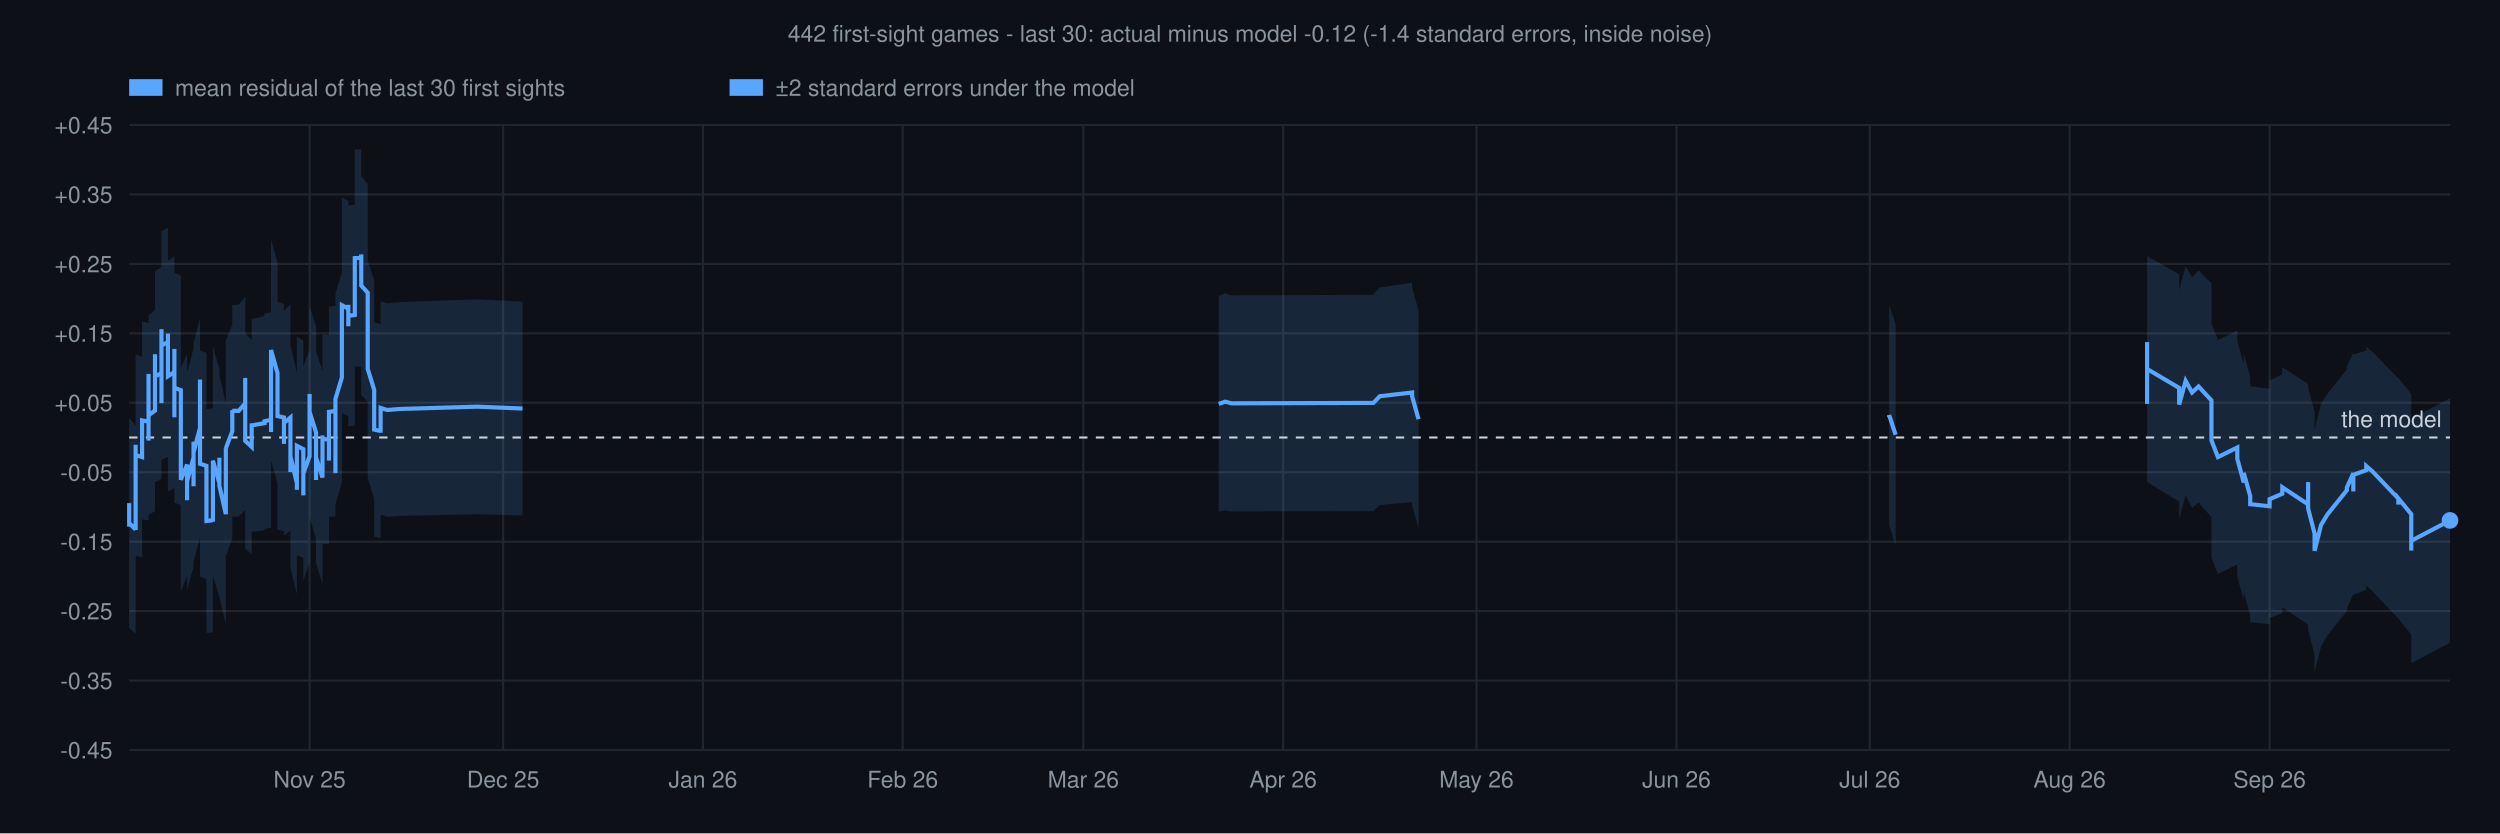
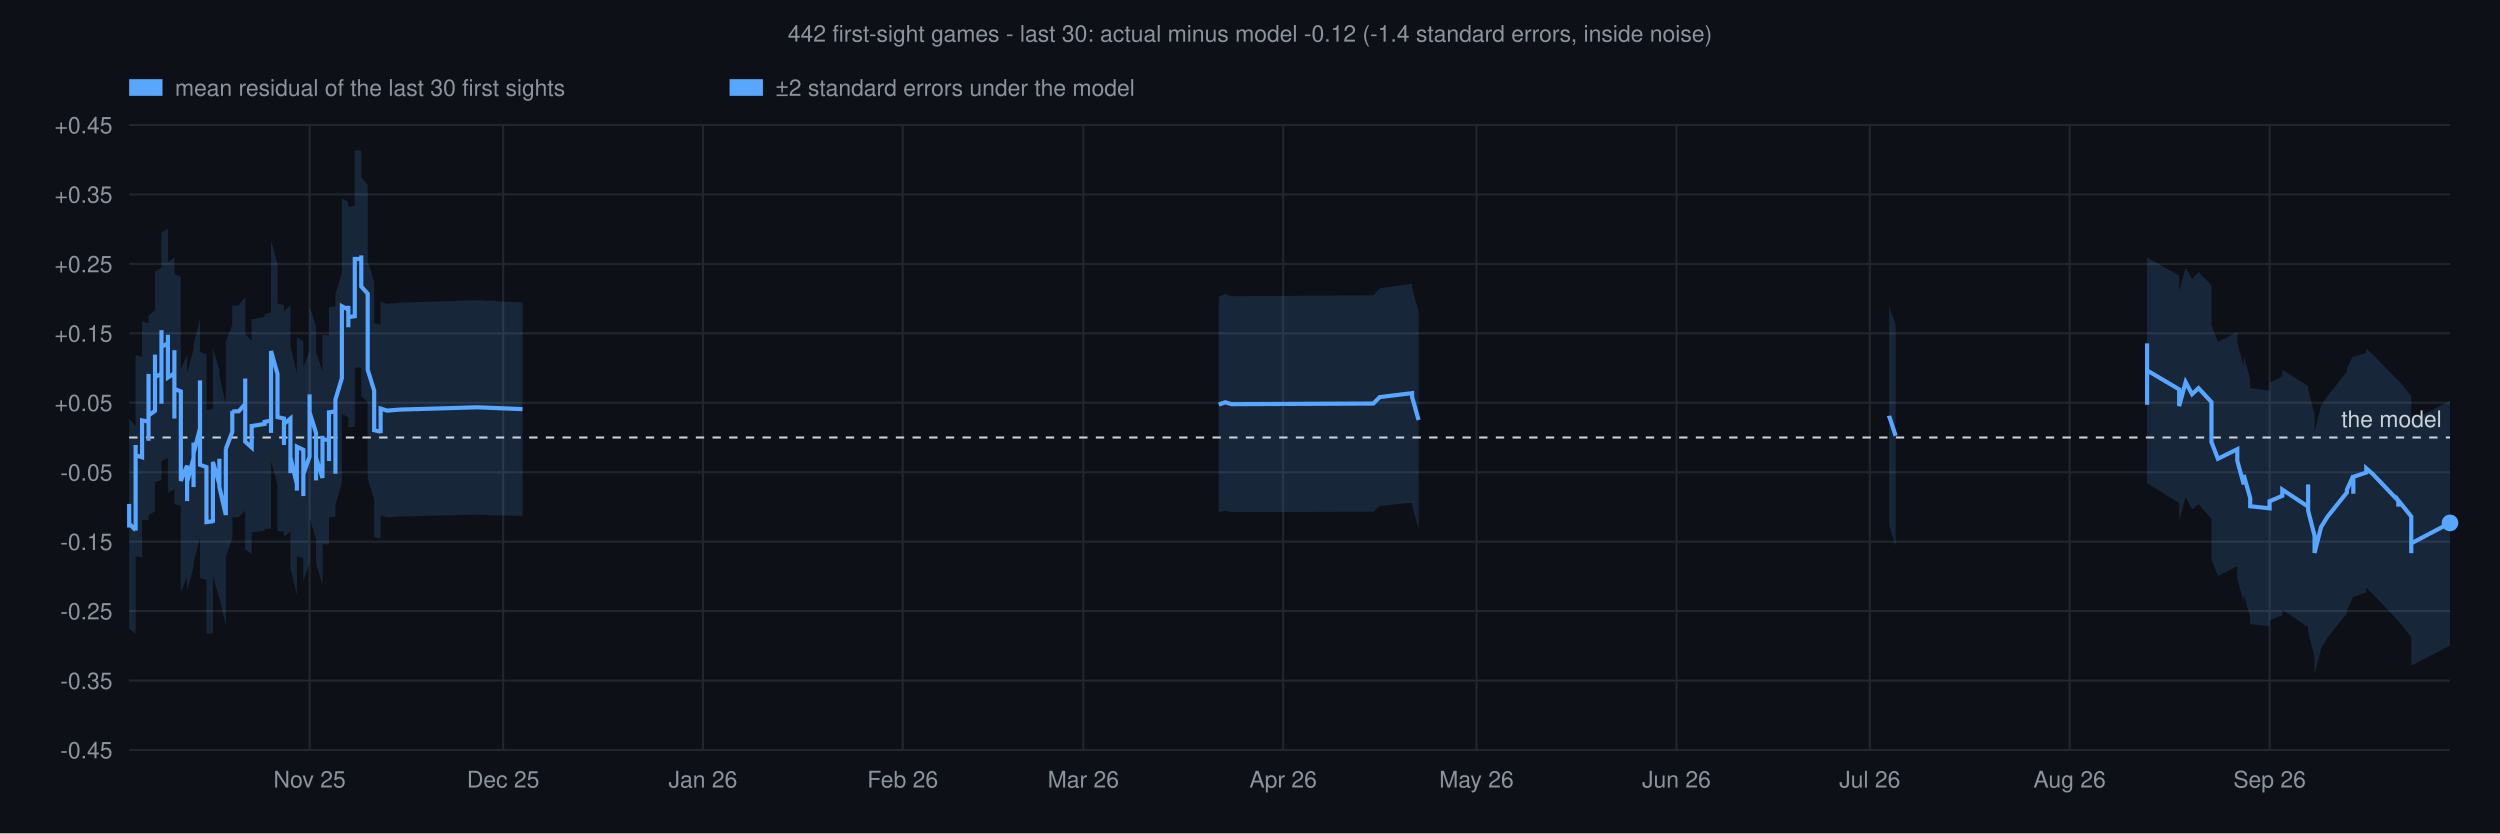
<svg xmlns="http://www.w3.org/2000/svg" viewBox="0 0 1200 400" font-family="Helvetica,sans-serif">
  <rect width="1200" height="400" fill="#0d1117" />
  <text x="600" y="20" text-anchor="middle" font-size="11" fill="#8b949e">442 first-sight games - last 30: actual minus model -0.12 (-1.4 standard errors, inside noise)</text>
  <rect x="62.0" y="38" width="16" height="8" fill="#58a6ff" fill-opacity="1" />
  <text x="84.0" y="46" font-size="11" fill="#8b949e">mean residual of the last 30 first sights</text>
  <rect x="350.2" y="38" width="16" height="8" fill="#58a6ff" fill-opacity="1" />
  <text x="372.2" y="46" font-size="11" fill="#8b949e">±2 standard errors under the model</text>
  <line x1="62" y1="360.0" x2="1176" y2="360.0" stroke="#21262d" stroke-width="1" />
  <text x="54" y="364.0" text-anchor="end" font-size="11" fill="#8b949e">-0.45</text>
  <line x1="62" y1="326.7" x2="1176" y2="326.7" stroke="#21262d" stroke-width="1" />
  <text x="54" y="330.7" text-anchor="end" font-size="11" fill="#8b949e">-0.35</text>
  <line x1="62" y1="293.3" x2="1176" y2="293.3" stroke="#21262d" stroke-width="1" />
  <text x="54" y="297.3" text-anchor="end" font-size="11" fill="#8b949e">-0.25</text>
  <line x1="62" y1="260.0" x2="1176" y2="260.0" stroke="#21262d" stroke-width="1" />
  <text x="54" y="264.0" text-anchor="end" font-size="11" fill="#8b949e">-0.15</text>
  <line x1="62" y1="226.7" x2="1176" y2="226.7" stroke="#21262d" stroke-width="1" />
  <text x="54" y="230.7" text-anchor="end" font-size="11" fill="#8b949e">-0.05</text>
  <line x1="62" y1="193.3" x2="1176" y2="193.3" stroke="#21262d" stroke-width="1" />
  <text x="54" y="197.3" text-anchor="end" font-size="11" fill="#8b949e">+0.05</text>
  <line x1="62" y1="160.0" x2="1176" y2="160.0" stroke="#21262d" stroke-width="1" />
  <text x="54" y="164.0" text-anchor="end" font-size="11" fill="#8b949e">+0.15</text>
  <line x1="62" y1="126.7" x2="1176" y2="126.7" stroke="#21262d" stroke-width="1" />
  <text x="54" y="130.7" text-anchor="end" font-size="11" fill="#8b949e">+0.25</text>
  <line x1="62" y1="93.3" x2="1176" y2="93.3" stroke="#21262d" stroke-width="1" />
  <text x="54" y="97.3" text-anchor="end" font-size="11" fill="#8b949e">+0.35</text>
  <line x1="62" y1="60.0" x2="1176" y2="60.0" stroke="#21262d" stroke-width="1" />
  <text x="54" y="64.0" text-anchor="end" font-size="11" fill="#8b949e">+0.45</text>
  <line x1="148.6" y1="60" x2="148.6" y2="360" stroke="#21262d" stroke-width="1" />
  <text x="148.6" y="378" text-anchor="middle" font-size="11" fill="#8b949e">Nov 25</text>
  <line x1="241.5" y1="60" x2="241.5" y2="360" stroke="#21262d" stroke-width="1" />
  <text x="241.5" y="378" text-anchor="middle" font-size="11" fill="#8b949e">Dec 25</text>
  <line x1="337.4" y1="60" x2="337.4" y2="360" stroke="#21262d" stroke-width="1" />
  <text x="337.4" y="378" text-anchor="middle" font-size="11" fill="#8b949e">Jan 26</text>
  <line x1="433.3" y1="60" x2="433.3" y2="360" stroke="#21262d" stroke-width="1" />
  <text x="433.3" y="378" text-anchor="middle" font-size="11" fill="#8b949e">Feb 26</text>
  <line x1="520.0" y1="60" x2="520.0" y2="360" stroke="#21262d" stroke-width="1" />
  <text x="520.0" y="378" text-anchor="middle" font-size="11" fill="#8b949e">Mar 26</text>
  <line x1="615.9" y1="60" x2="615.9" y2="360" stroke="#21262d" stroke-width="1" />
  <text x="615.9" y="378" text-anchor="middle" font-size="11" fill="#8b949e">Apr 26</text>
  <line x1="708.7" y1="60" x2="708.7" y2="360" stroke="#21262d" stroke-width="1" />
  <text x="708.7" y="378" text-anchor="middle" font-size="11" fill="#8b949e">May 26</text>
  <line x1="804.7" y1="60" x2="804.7" y2="360" stroke="#21262d" stroke-width="1" />
  <text x="804.7" y="378" text-anchor="middle" font-size="11" fill="#8b949e">Jun 26</text>
  <line x1="897.5" y1="60" x2="897.5" y2="360" stroke="#21262d" stroke-width="1" />
  <text x="897.5" y="378" text-anchor="middle" font-size="11" fill="#8b949e">Jul 26</text>
  <line x1="993.4" y1="60" x2="993.4" y2="360" stroke="#21262d" stroke-width="1" />
  <text x="993.4" y="378" text-anchor="middle" font-size="11" fill="#8b949e">Aug 26</text>
  <line x1="1089.4" y1="60" x2="1089.4" y2="360" stroke="#21262d" stroke-width="1" />
  <text x="1089.4" y="378" text-anchor="middle" font-size="11" fill="#8b949e">Sep 26</text>
-   <polygon points="62.0,189.3 62.0,200.7 62.0,190.0 62.0,192.0 62.0,195.5 62.0,198.0 62.0,200.6 65.1,204.4 65.1,204.7 65.1,193.8 65.1,180.8 65.1,181.5 65.1,184.9 65.1,184.1 65.1,194.3 65.1,183.3 65.1,172.6 65.1,164.1 65.1,166.4 65.1,167.4 65.1,170.2 68.2,171.3 68.2,165.7 68.2,165.7 68.2,166.4 68.2,166.5 68.2,166.7 68.2,166.6 68.2,166.1 68.2,164.4 68.2,164.4 68.2,154.3 71.3,155.1 71.3,142.7 71.3,131.9 71.3,132.8 71.3,143.2 71.3,141.5 71.3,141.3 71.3,143.0 71.3,145.6 71.3,145.0 71.3,146.5 71.3,157.0 71.3,146.5 71.3,147.0 71.3,146.8 71.3,146.5 71.3,146.1 71.3,146.7 71.3,134.7 71.3,142.7 71.3,142.4 71.3,141.2 71.3,140.3 71.3,140.4 71.3,140.7 71.3,139.8 71.3,151.0 71.3,152.4 71.3,152.3 71.3,162.9 71.3,162.9 71.3,164.0 71.3,163.0 71.3,162.1 71.3,152.0 71.3,151.5 74.4,148.8 74.4,148.2 74.4,147.5 74.4,147.4 74.4,136.0 74.4,122.3 74.4,120.7 74.4,128.2 74.4,126.5 74.4,122.6 74.4,123.0 74.4,128.3 74.4,129.1 74.4,120.5 74.4,130.1 77.5,128.2 77.5,125.2 77.5,123.8 77.5,131.9 77.5,141.2 77.5,125.8 77.5,122.4 77.5,121.4 77.5,106.6 77.5,104.0 77.5,103.5 77.5,111.1 80.6,109.2 80.6,108.4 80.6,104.8 80.6,117.3 80.6,118.1 80.6,114.2 80.6,113.0 80.6,110.7 80.6,125.2 83.7,123.0 83.7,111.8 83.7,123.7 83.7,127.0 83.7,134.1 83.7,126.4 83.7,125.7 83.7,136.2 83.7,137.8 83.7,141.2 83.7,145.4 83.7,143.2 83.7,130.9 86.8,132.3 86.8,146.6 86.8,160.5 86.8,170.2 86.8,173.8 86.8,176.1 86.8,176.6 89.8,169.9 89.8,172.7 89.8,172.1 89.8,184.4 89.8,174.6 89.8,173.7 89.8,177.4 89.8,176.4 89.8,187.6 89.8,172.7 89.8,174.9 89.8,178.8 92.9,167.3 92.9,167.9 92.9,160.3 92.9,171.5 92.9,181.6 92.9,173.0 92.9,161.1 92.9,160.4 92.9,165.5 92.9,164.8 92.9,176.4 92.9,164.9 96.0,152.8 96.0,141.2 96.0,129.5 96.0,139.1 96.0,148.6 96.0,150.2 96.0,160.0 96.0,167.1 96.0,168.3 99.1,169.4 99.1,179.5 99.1,179.3 99.1,179.2 99.1,181.8 99.1,182.4 99.1,186.1 99.1,196.4 102.2,195.9 102.2,196.7 102.2,194.7 102.2,194.5 102.2,182.5 102.2,170.7 102.2,166.4 105.3,177.1 105.3,175.8 105.3,169.1 105.3,173.4 105.3,165.9 105.3,166.6 105.3,168.9 105.3,179.9 108.4,193.9 108.4,194.0 108.4,183.7 108.4,181.0 108.4,171.2 108.4,163.3 108.4,163.5 111.5,155.8 111.5,146.0 111.5,146.4 114.6,146.3 117.7,142.4 117.7,132.3 117.7,132.5 117.7,130.3 117.7,137.7 117.7,136.9 117.7,147.7 117.7,146.0 117.7,158.3 117.7,160.0 120.8,163.2 120.8,151.8 120.8,153.9 120.8,153.1 127.0,151.8 127.0,150.6 130.1,149.8 130.1,155.2 130.1,141.3 130.1,125.9 130.1,115.0 133.2,126.0 133.2,137.8 133.2,136.0 133.2,134.6 133.2,133.9 133.2,129.8 133.2,131.8 133.2,131.9 133.2,141.4 133.2,145.0 136.3,145.9 136.3,151.8 136.3,154.5 136.3,155.8 136.3,155.8 136.3,158.0 136.3,158.9 136.3,149.1 139.4,146.0 139.4,147.2 139.4,146.4 139.4,156.5 139.4,158.8 139.4,170.2 139.4,171.6 139.4,173.2 139.4,165.7 142.5,178.8 142.5,181.3 142.5,182.3 142.5,172.2 142.5,161.6 145.6,163.5 145.6,165.9 145.6,165.1 145.6,177.9 145.6,186.5 145.6,185.7 145.6,176.3 145.6,177.4 145.6,176.1 148.6,167.9 148.6,158.4 148.6,150.0 148.6,149.8 148.6,138.7 148.6,147.0 151.7,156.7 151.7,170.3 151.7,170.0 151.7,179.6 151.7,168.8 154.8,178.1 154.8,166.9 154.8,166.9 154.8,166.0 154.8,167.7 154.8,158.3 154.8,159.4 154.8,160.5 157.9,160.8 157.9,170.7 157.9,166.2 157.9,165.7 157.9,166.8 157.9,157.9 157.9,147.2 161.0,146.7 161.0,147.2 161.0,147.5 161.0,158.1 161.0,166.9 161.0,166.7 161.0,166.0 161.0,168.0 161.0,176.1 161.0,169.1 161.0,160.9 161.0,145.4 161.0,141.0 164.1,130.8 164.1,130.0 164.1,115.0 164.1,115.2 164.1,115.2 164.1,115.6 164.1,115.5 164.1,115.8 164.1,115.7 164.1,111.7 164.1,110.2 164.1,94.8 167.2,96.5 167.2,96.7 167.2,95.4 167.2,94.2 167.2,104.3 167.2,100.9 167.2,98.7 170.3,98.2 170.3,87.6 170.3,81.1 170.3,81.7 170.3,81.3 170.3,81.0 170.3,71.7 173.4,71.7 173.4,69.5 173.4,84.6 176.5,88.4 176.5,90.7 176.5,91.9 176.5,97.0 176.5,107.1 176.5,105.7 176.5,114.7 176.5,125.0 179.6,134.6 179.6,135.2 179.6,137.7 179.6,138.9 179.6,143.5 179.6,154.6 179.6,154.7 182.7,155.6 182.7,156.5 182.7,144.5 185.8,145.6 192.0,145.0 229.1,143.7 250.8,144.8 250.8,247.4 229.1,246.8 192.0,247.6 185.8,248.1 182.7,247.0 182.7,258.8 182.7,258.2 179.6,257.6 179.6,257.5 179.6,246.4 179.6,242.5 179.6,241.8 179.6,239.9 179.6,239.5 176.5,229.3 176.5,218.6 176.5,209.0 176.5,209.8 176.5,199.4 176.5,195.0 176.5,194.3 176.5,192.7 173.4,189.6 173.4,174.7 173.4,176.0 170.3,176.0 170.3,185.8 170.3,186.0 170.3,186.2 170.3,185.9 170.3,193.5 170.3,204.3 167.2,204.6 167.2,206.1 167.2,208.9 167.2,198.4 167.2,199.2 167.2,199.9 167.2,199.8 164.1,198.3 164.1,213.2 164.1,214.1 164.1,216.9 164.1,217.0 164.1,216.8 164.1,216.8 164.1,216.6 164.1,216.6 164.1,216.5 164.1,231.2 164.1,231.6 161.0,242.0 161.0,245.4 161.0,260.6 161.0,269.9 161.0,278.0 161.0,268.9 161.0,267.6 161.0,268.1 161.0,268.2 161.0,259.0 161.0,248.3 161.0,248.1 161.0,247.8 157.9,248.1 157.9,259.0 157.9,268.7 157.9,268.0 157.9,268.3 157.9,271.5 157.9,261.1 154.8,261.0 154.8,260.4 154.8,259.7 154.8,269.7 154.8,268.6 154.8,269.1 154.8,269.2 154.8,280.3 151.7,270.3 151.7,281.2 151.7,271.3 151.7,271.5 151.7,258.5 148.6,248.3 148.6,239.5 148.6,250.5 148.6,250.7 148.6,260.1 148.6,270.1 145.6,278.6 145.6,279.3 145.6,278.7 145.6,288.6 145.6,289.1 145.6,281.4 145.6,268.7 145.6,269.3 145.6,267.7 142.5,266.5 142.5,277.4 142.5,287.9 142.5,287.3 142.5,285.2 139.4,272.4 139.4,280.0 139.4,279.0 139.4,278.2 139.4,266.9 139.4,265.4 139.4,254.9 139.4,255.5 139.4,254.7 136.3,257.0 136.3,267.3 136.3,266.6 136.3,265.2 136.3,265.2 136.3,264.1 136.3,261.7 136.3,254.8 133.2,254.3 133.2,251.2 133.2,241.2 133.2,241.1 133.2,238.1 133.2,241.1 133.2,241.5 133.2,242.5 133.2,243.6 133.2,232.1 130.1,221.0 130.1,232.0 130.1,246.3 130.1,259.6 130.1,253.3 127.0,253.8 127.0,254.5 120.8,255.3 120.8,255.9 120.8,254.6 120.8,265.9 117.7,263.2 117.7,262.1 117.7,250.1 117.7,251.2 117.7,240.3 117.7,240.8 117.7,232.4 117.7,234.3 117.7,234.3 117.7,244.7 114.6,248.0 111.5,248.0 111.5,247.8 111.5,258.2 108.4,266.9 108.4,266.8 108.4,275.4 108.4,285.7 108.4,289.1 108.4,299.7 108.4,299.6 105.3,286.5 105.3,275.4 105.3,274.0 105.3,273.5 105.3,282.0 105.3,278.8 105.3,285.9 105.3,286.7 102.2,275.9 102.2,279.2 102.2,290.8 102.2,302.6 102.2,302.8 102.2,304.1 102.2,303.5 99.1,303.8 99.1,293.3 99.1,290.6 99.1,290.2 99.1,288.2 99.1,288.2 99.1,288.3 99.1,277.9 96.0,276.8 96.0,276.1 96.0,268.0 96.0,257.6 96.0,255.0 96.0,244.9 96.0,234.8 96.0,246.4 96.0,257.8 92.9,269.6 92.9,280.9 92.9,269.4 92.9,270.0 92.9,263.9 92.9,264.3 92.9,275.9 92.9,285.3 92.9,274.9 92.9,263.7 92.9,272.2 92.9,271.9 89.8,283.3 89.8,280.6 89.8,278.8 89.8,292.6 89.8,281.4 89.8,282.4 89.8,279.4 89.8,279.8 89.8,290.2 89.8,277.7 89.8,278.1 89.8,276.2 86.8,284.0 86.8,283.7 86.8,282.2 86.8,279.5 86.8,269.3 86.8,256.1 86.8,242.3 83.7,241.3 83.7,253.5 83.7,255.2 83.7,252.1 83.7,249.7 83.7,248.6 83.7,238.0 83.7,238.4 83.7,245.5 83.7,237.3 83.7,234.7 83.7,223.1 83.7,234.2 80.6,236.0 80.6,222.4 80.6,224.0 80.6,224.9 80.6,228.0 80.6,227.5 80.6,215.4 80.6,218.9 80.6,219.3 77.5,220.7 77.5,212.4 77.5,212.7 77.5,214.4 77.5,228.3 77.5,228.9 77.5,231.3 77.5,245.7 77.5,235.9 77.5,226.8 77.5,227.6 77.5,229.9 74.4,231.4 74.4,221.2 74.4,230.2 74.4,229.7 74.4,224.3 74.4,224.1 74.4,226.9 74.4,228.0 74.4,219.3 74.4,220.3 74.4,233.3 74.4,244.6 74.4,244.6 74.4,245.0 74.4,245.3 71.3,247.1 71.3,247.4 71.3,257.9 71.3,258.4 71.3,259.0 71.3,258.3 71.3,258.4 71.3,247.5 71.3,247.6 71.3,246.8 71.3,235.6 71.3,236.1 71.3,235.9 71.3,235.9 71.3,236.4 71.3,237.1 71.3,237.3 71.3,228.7 71.3,240.3 71.3,240.0 71.3,240.2 71.3,240.3 71.3,240.5 71.3,240.2 71.3,250.9 71.3,240.2 71.3,239.3 71.3,239.7 71.3,238.1 71.3,237.2 71.3,237.2 71.3,238.2 71.3,227.5 71.3,227.0 71.3,237.9 71.3,249.8 68.2,249.3 68.2,259.9 68.2,259.9 68.2,260.9 68.2,261.1 68.2,261.2 68.2,261.1 68.2,261.0 68.2,260.6 68.2,260.7 68.2,267.5 65.1,266.7 65.1,264.9 65.1,264.3 65.1,262.9 65.1,272.3 65.1,283.2 65.1,294.3 65.1,283.7 65.1,284.1 65.1,281.3 65.1,280.9 65.1,293.3 65.1,304.2 65.1,304.1 62.0,301.4 62.0,299.6 62.0,297.9 62.0,295.3 62.0,294.1 62.0,305.0 62.0,293.7" fill="#58a6ff" fill-opacity="0.15" />
-   <polygon points="585.0,142.1 588.1,140.8 591.1,141.8 659.2,141.5 662.3,138.0 677.8,135.7 677.8,137.3 677.8,138.0 680.9,149.0 680.9,253.4 677.8,242.4 677.8,242.0 677.8,241.0 662.3,242.4 659.2,245.3 591.1,245.5 588.1,244.9 585.0,245.7" fill="#58a6ff" fill-opacity="0.15" />
-   <polygon points="906.8,147.7 906.8,146.6 909.9,155.8 909.9,261.7 906.8,252.0 906.8,252.6" fill="#58a6ff" fill-opacity="0.15" />
-   <polygon points="1030.6,140.8 1030.6,135.8 1030.6,134.9 1030.6,125.4 1030.6,110.4 1030.6,111.4 1030.6,123.0 1046.0,131.7 1046.0,139.3 1049.1,127.8 1052.2,133.1 1055.3,129.8 1061.5,136.1 1061.5,144.4 1061.5,155.1 1064.6,163.2 1073.9,158.6 1073.9,163.7 1077.0,175.1 1077.0,174.1 1077.0,169.8 1080.1,181.0 1080.1,185.4 1089.4,186.6 1089.4,182.7 1095.5,179.7 1095.5,176.3 1107.9,184.3 1107.9,181.4 1107.9,173.3 1107.9,177.2 1107.9,180.3 1107.9,178.9 1107.9,186.0 1111.0,198.0 1111.0,206.4 1114.1,193.8 1117.2,189.0 1126.5,177.4 1126.5,176.0 1129.6,169.3 1129.6,178.2 1129.6,170.2 1135.8,168.3 1135.8,166.4 1138.9,169.0 1151.2,181.7 1151.2,184.5 1151.2,181.4 1157.4,189.1 1157.4,198.7 1157.4,189.4 1157.4,196.3 1157.4,200.6 1157.4,205.6 1157.4,200.3 1157.4,200.9 1176.0,191.2 1176.0,308.5 1157.4,318.3 1157.4,317.7 1157.4,323.0 1157.4,318.0 1157.4,313.3 1157.4,305.6 1157.4,314.1 1157.4,304.6 1151.2,296.9 1151.2,299.9 1151.2,296.9 1138.9,283.9 1135.8,281.0 1135.8,283.1 1129.6,285.5 1129.6,293.6 1129.6,285.1 1126.5,292.0 1126.5,293.2 1117.2,304.9 1114.1,310.2 1111.0,322.4 1111.0,314.3 1107.9,302.2 1107.9,295.0 1107.9,296.4 1107.9,293.1 1107.9,289.5 1107.9,297.4 1107.9,299.8 1095.5,291.5 1095.5,294.3 1089.4,296.6 1089.4,299.5 1080.1,298.7 1080.1,295.2 1077.0,284.1 1077.0,287.3 1077.0,288.0 1073.9,276.7 1073.9,270.9 1064.6,275.5 1061.5,267.6 1061.5,256.9 1061.5,248.2 1055.3,241.2 1052.2,243.8 1049.1,237.7 1046.0,249.1 1046.0,240.8 1030.6,231.3 1030.6,219.9 1030.6,218.0 1030.6,232.5 1030.6,241.5 1030.6,242.2 1030.6,247.0" fill="#58a6ff" fill-opacity="0.15" />
+   <polygon points="62.0,189.8 62.0,201.1 62.0,190.5 62.0,192.4 62.0,195.9 62.0,198.3 62.0,200.9 65.1,204.7 65.1,204.9 65.1,194.1 65.1,181.0 65.1,181.8 65.1,185.1 65.1,184.3 65.1,194.6 65.1,183.6 65.1,172.8 65.1,164.3 65.1,166.6 65.1,167.6 65.1,170.3 68.2,171.5 68.2,165.8 68.2,165.7 68.2,166.4 68.2,166.5 68.2,166.7 68.2,166.6 68.2,166.1 68.2,164.5 68.2,164.4 68.2,154.3 71.3,155.1 71.3,142.7 71.3,131.9 71.3,132.9 71.3,143.2 71.3,141.6 71.3,141.4 71.3,143.0 71.3,145.6 71.3,145.0 71.3,146.5 71.3,157.0 71.3,146.5 71.3,147.0 71.3,146.8 71.3,146.5 71.3,146.1 71.3,146.7 71.3,134.7 71.3,142.7 71.3,142.5 71.3,141.3 71.3,140.4 71.3,140.5 71.3,140.8 71.3,139.9 71.3,151.1 71.3,152.5 71.3,152.3 71.3,163.0 71.3,163.0 71.3,164.1 71.3,163.1 71.3,162.2 71.3,152.1 71.3,151.6 74.4,148.9 74.4,148.4 74.4,147.7 74.4,147.6 74.4,136.1 74.4,122.5 74.4,120.9 74.4,128.4 74.4,126.7 74.4,122.9 74.4,123.3 74.4,128.7 74.4,129.4 74.4,120.7 74.4,130.4 77.5,128.6 77.5,125.5 77.5,124.2 77.5,132.3 77.5,141.6 77.5,126.3 77.5,122.9 77.5,121.9 77.5,107.1 77.5,104.6 77.5,104.1 77.5,111.7 80.6,109.8 80.6,109.1 80.6,105.4 80.6,117.9 80.6,118.7 80.6,114.8 80.6,113.6 80.6,111.4 80.6,125.9 83.7,123.6 83.7,112.5 83.7,124.3 83.7,127.6 83.7,134.8 83.7,127.1 83.7,126.4 83.7,136.9 83.7,138.5 83.7,141.8 83.7,146.0 83.7,143.8 83.7,131.5 86.8,132.9 86.8,147.1 86.8,161.1 86.8,170.8 86.8,174.3 86.8,176.6 86.8,177.2 89.8,170.4 89.8,173.1 89.8,172.5 89.8,184.9 89.8,175.0 89.8,174.1 89.8,177.8 89.8,176.7 89.8,188.0 89.8,173.2 89.8,175.3 89.8,179.2 92.9,167.7 92.9,168.3 92.9,160.7 92.9,171.9 92.9,181.9 92.9,173.3 92.9,161.4 92.9,160.7 92.9,165.9 92.9,165.2 92.9,176.8 92.9,165.3 96.0,153.2 96.0,141.7 96.0,129.9 96.0,139.5 96.0,149.0 96.0,150.7 96.0,160.5 96.0,167.7 96.0,168.9 99.1,170.0 99.1,180.0 99.1,179.9 99.1,179.8 99.1,182.4 99.1,182.9 99.1,186.6 99.1,196.9 102.2,196.4 102.2,197.2 102.2,195.3 102.2,195.0 102.2,183.0 102.2,171.3 102.2,167.0 105.3,177.7 105.3,176.5 105.3,169.8 105.3,174.0 105.3,166.4 105.3,167.1 105.3,169.4 105.3,180.4 108.4,194.4 108.4,194.5 108.4,184.1 108.4,181.4 108.4,171.6 108.4,163.7 108.4,163.9 111.5,156.1 111.5,146.3 111.5,146.7 114.6,146.6 117.7,142.8 117.7,132.7 117.7,132.8 117.7,130.7 117.7,138.1 117.7,137.3 117.7,148.1 117.7,146.4 117.7,158.7 117.7,160.4 120.8,163.5 120.8,152.1 120.8,154.3 120.8,153.4 127.0,152.1 127.0,150.9 130.1,150.1 130.1,155.6 130.1,141.7 130.1,126.4 130.1,115.5 133.2,126.5 133.2,138.3 133.2,136.5 133.2,135.1 133.2,134.4 133.2,130.3 133.2,132.4 133.2,132.5 133.2,142.1 133.2,145.6 136.3,146.5 136.3,152.4 136.3,155.0 136.3,156.3 136.3,156.4 136.3,158.5 136.3,159.5 136.3,149.6 139.4,146.5 139.4,147.8 139.4,146.9 139.4,157.0 139.4,159.4 139.4,170.7 139.4,172.1 139.4,173.7 139.4,166.2 142.5,179.3 142.5,181.8 142.5,182.7 142.5,172.6 142.5,161.9 145.6,163.8 145.6,166.3 145.6,165.4 145.6,178.3 145.6,186.8 145.6,186.0 145.6,176.6 145.6,177.6 145.6,176.4 148.6,168.1 148.6,158.7 148.6,150.2 148.6,150.0 148.6,138.9 148.6,147.2 151.7,156.9 151.7,170.5 151.7,170.2 151.7,179.8 151.7,169.1 154.8,178.3 154.8,167.2 154.8,167.2 154.8,166.3 154.8,168.0 154.8,158.6 154.8,159.6 154.8,160.7 157.9,161.0 157.9,170.9 157.9,166.5 157.9,166.0 157.9,167.1 157.9,158.1 157.9,147.5 161.0,147.0 161.0,147.4 161.0,147.7 161.0,158.3 161.0,167.2 161.0,167.0 161.0,166.2 161.0,168.2 161.0,176.4 161.0,169.4 161.0,161.2 161.0,145.6 161.0,141.3 164.1,131.1 164.1,130.4 164.1,115.4 164.1,115.6 164.1,115.5 164.1,115.9 164.1,115.8 164.1,116.2 164.1,116.1 164.1,112.0 164.1,110.6 164.1,95.2 167.2,97.0 167.2,97.1 167.2,95.9 167.2,94.7 167.2,104.8 167.2,101.4 167.2,99.3 170.3,98.7 170.3,88.2 170.3,81.6 170.3,82.2 170.3,81.8 170.3,81.5 170.3,72.2 173.4,72.2 173.4,70.0 173.4,85.1 176.5,88.8 176.5,91.1 176.5,92.3 176.5,97.3 176.5,107.5 176.5,106.0 176.5,115.1 176.5,125.4 179.6,135.1 179.6,135.7 179.6,138.1 179.6,139.3 179.6,143.8 179.6,154.9 179.6,155.1 182.7,155.9 182.7,156.8 182.7,144.9 185.8,145.9 192.0,145.3 229.1,144.1 250.8,145.2 250.8,247.7 229.1,247.0 192.0,247.9 185.8,248.3 182.7,247.3 182.7,259.0 182.7,258.4 179.6,257.9 179.6,257.8 179.6,246.7 179.6,242.8 179.6,242.1 179.6,240.2 179.6,239.9 176.5,229.6 176.5,219.0 176.5,209.3 176.5,210.1 176.5,199.7 176.5,195.4 176.5,194.6 176.5,193.1 173.4,190.0 173.4,175.2 173.4,176.4 170.3,176.4 170.3,186.3 170.3,186.4 170.3,186.7 170.3,186.3 170.3,194.0 170.3,204.8 167.2,205.1 167.2,206.6 167.2,209.4 167.2,198.9 167.2,199.6 167.2,200.4 167.2,200.3 164.1,198.7 164.1,213.6 164.1,214.4 164.1,217.2 164.1,217.3 164.1,217.1 164.1,217.2 164.1,216.9 164.1,216.9 164.1,216.8 164.1,231.5 164.1,231.9 161.0,242.3 161.0,245.7 161.0,260.8 161.0,270.1 161.0,278.3 161.0,269.1 161.0,267.9 161.0,268.3 161.0,268.4 161.0,259.2 161.0,248.5 161.0,248.3 161.0,248.0 157.9,248.4 157.9,259.2 157.9,268.9 157.9,268.3 157.9,268.6 157.9,271.7 157.9,261.3 154.8,261.2 154.8,260.6 154.8,259.9 154.8,269.9 154.8,268.8 154.8,269.3 154.8,269.4 154.8,280.5 151.7,270.5 151.7,281.4 151.7,271.5 151.7,271.7 151.7,258.7 148.6,248.5 148.6,239.6 148.6,250.7 148.6,250.9 148.6,260.3 148.6,270.3 145.6,278.8 145.6,279.5 145.6,278.9 145.6,288.9 145.6,289.3 145.6,281.6 145.6,269.0 145.6,269.6 145.6,268.0 142.5,266.9 142.5,277.7 142.5,288.2 142.5,287.6 142.5,285.5 139.4,272.8 139.4,280.4 139.4,279.5 139.4,278.6 139.4,267.4 139.4,265.9 139.4,255.3 139.4,255.9 139.4,255.2 136.3,257.5 136.3,267.8 136.3,267.1 136.3,265.7 136.3,265.7 136.3,264.6 136.3,262.3 136.3,255.3 133.2,254.8 133.2,251.7 133.2,241.7 133.2,241.6 133.2,238.6 133.2,241.6 133.2,242.0 133.2,243.0 133.2,244.0 133.2,232.5 130.1,221.5 130.1,232.4 130.1,246.7 130.1,260.0 130.1,253.6 127.0,254.1 127.0,254.8 120.8,255.6 120.8,256.2 120.8,254.8 120.8,266.1 117.7,263.6 117.7,262.4 117.7,250.4 117.7,251.5 117.7,240.6 117.7,241.2 117.7,232.7 117.7,234.6 117.7,234.5 117.7,245.0 114.6,248.2 111.5,248.3 111.5,248.0 111.5,258.4 108.4,267.2 108.4,267.1 108.4,275.7 108.4,286.1 108.4,289.4 108.4,300.1 108.4,300.0 105.3,286.9 105.3,275.8 105.3,274.4 105.3,273.9 105.3,282.5 105.3,279.4 105.3,286.4 105.3,287.3 102.2,276.4 102.2,279.7 102.2,291.3 102.2,303.1 102.2,303.3 102.2,304.5 102.2,303.9 99.1,304.2 99.1,293.7 99.1,291.1 99.1,290.6 99.1,288.7 99.1,288.8 99.1,288.8 99.1,278.4 96.0,277.4 96.0,276.6 96.0,268.4 96.0,258.1 96.0,255.4 96.0,245.3 96.0,235.2 96.0,246.8 96.0,258.2 92.9,270.0 92.9,281.3 92.9,269.8 92.9,270.4 92.9,264.2 92.9,264.6 92.9,276.2 92.9,285.6 92.9,275.2 92.9,264.0 92.9,272.6 92.9,272.2 89.8,283.6 89.8,280.9 89.8,279.2 89.8,293.0 89.8,281.8 89.8,282.7 89.8,279.7 89.8,280.2 89.8,290.6 89.8,278.1 89.8,278.5 89.8,276.6 86.8,284.5 86.8,284.2 86.8,282.7 86.8,280.0 86.8,269.8 86.8,256.6 86.8,242.9 83.7,241.9 83.7,254.1 83.7,255.8 83.7,252.7 83.7,250.3 83.7,249.3 83.7,238.7 83.7,239.1 83.7,246.1 83.7,237.8 83.7,235.3 83.7,223.7 83.7,234.8 80.6,236.6 80.6,223.1 80.6,224.6 80.6,225.5 80.6,228.6 80.6,228.1 80.6,216.0 80.6,219.4 80.6,219.9 77.5,221.3 77.5,212.9 77.5,213.2 77.5,214.9 77.5,228.7 77.5,229.3 77.5,231.7 77.5,246.1 77.5,236.2 77.5,227.1 77.5,227.9 77.5,230.2 74.4,231.6 74.4,221.4 74.4,230.4 74.4,230.0 74.4,224.5 74.4,224.3 74.4,227.1 74.4,228.2 74.4,219.5 74.4,220.4 74.4,233.4 74.4,244.7 74.4,244.7 74.4,245.1 74.4,245.4 71.3,247.2 71.3,247.5 71.3,258.0 71.3,258.5 71.3,259.1 71.3,258.4 71.3,258.4 71.3,247.6 71.3,247.6 71.3,246.9 71.3,235.7 71.3,236.2 71.3,236.0 71.3,236.0 71.3,236.5 71.3,237.2 71.3,237.3 71.3,228.7 71.3,240.3 71.3,240.0 71.3,240.2 71.3,240.4 71.3,240.5 71.3,240.2 71.3,251.0 71.3,240.2 71.3,239.3 71.3,239.7 71.3,238.1 71.3,237.2 71.3,237.3 71.3,238.2 71.3,227.5 71.3,227.0 71.3,238.0 71.3,249.8 68.2,249.4 68.2,259.9 68.2,260.0 68.2,260.9 68.2,261.1 68.2,261.2 68.2,261.1 68.2,261.0 68.2,260.7 68.2,260.7 68.2,267.6 65.1,266.8 65.1,265.0 65.1,264.4 65.1,263.0 65.1,272.5 65.1,283.4 65.1,294.5 65.1,283.9 65.1,284.3 65.1,281.6 65.1,281.1 65.1,293.5 65.1,304.4 65.1,304.3 62.0,301.7 62.0,299.9 62.0,298.2 62.0,295.7 62.0,294.5 62.0,305.3 62.0,294.1" fill="#58a6ff" fill-opacity="0.15" />
+   <polygon points="585.0,142.5 588.1,141.1 591.1,142.2 659.2,141.8 662.3,138.4 677.8,136.2 677.8,137.8 677.8,138.4 680.9,149.4 680.9,253.7 677.8,242.7 677.8,242.3 677.8,241.3 662.3,242.8 659.2,245.6 591.1,245.8 588.1,245.1 585.0,245.9" fill="#58a6ff" fill-opacity="0.15" />
+   <polygon points="906.8,148.1 906.8,147.1 909.9,156.2 909.9,262.1 906.8,252.3 906.8,252.9" fill="#58a6ff" fill-opacity="0.15" />
+   <polygon points="1030.6,141.3 1030.6,136.3 1030.6,135.5 1030.6,126.0 1030.6,111.0 1030.6,112.1 1030.6,123.6 1046.0,132.3 1046.0,140.0 1049.1,128.5 1052.2,133.9 1055.3,130.6 1061.5,136.9 1061.5,145.3 1061.5,156.0 1064.6,164.1 1073.9,159.5 1073.9,164.6 1077.0,176.0 1077.0,175.0 1077.0,170.8 1080.1,182.0 1080.1,186.3 1089.4,187.5 1089.4,183.6 1095.5,180.7 1095.5,177.4 1107.9,185.4 1107.9,182.5 1107.9,174.4 1107.9,178.2 1107.9,181.3 1107.9,179.9 1107.9,187.0 1111.0,199.0 1111.0,207.4 1114.1,194.8 1117.2,190.1 1126.5,178.5 1126.5,177.1 1129.6,170.4 1129.6,179.2 1129.6,171.3 1135.8,169.4 1135.8,167.5 1138.9,170.1 1151.2,182.8 1151.2,185.6 1151.2,182.5 1157.4,190.1 1157.4,199.8 1157.4,190.5 1157.4,197.4 1157.4,201.8 1157.4,206.8 1157.4,201.5 1157.4,202.1 1176.0,192.3 1176.0,309.8 1157.4,319.5 1157.4,319.0 1157.4,324.2 1157.4,319.3 1157.4,314.6 1157.4,306.8 1157.4,315.2 1157.4,305.7 1151.2,298.0 1151.2,300.9 1151.2,298.0 1138.9,285.0 1135.8,282.1 1135.8,284.3 1129.6,286.6 1129.6,294.8 1129.6,286.2 1126.5,293.1 1126.5,294.4 1117.2,306.0 1114.1,311.2 1111.0,323.4 1111.0,315.3 1107.9,303.3 1107.9,296.1 1107.9,297.5 1107.9,294.2 1107.9,290.7 1107.9,298.6 1107.9,301.0 1095.5,292.6 1095.5,295.3 1089.4,297.7 1089.4,300.5 1080.1,299.6 1080.1,296.3 1077.0,285.1 1077.0,288.3 1077.0,289.0 1073.9,277.7 1073.9,271.8 1064.6,276.4 1061.5,268.4 1061.5,257.7 1061.5,249.0 1055.3,242.0 1052.2,244.5 1049.1,238.4 1046.0,249.8 1046.0,241.4 1030.6,231.9 1030.6,220.5 1030.6,218.5 1030.6,233.0 1030.6,242.0 1030.6,242.7 1030.6,247.4" fill="#58a6ff" fill-opacity="0.15" />
  <line x1="62" y1="210.0" x2="1176" y2="210.0" stroke="#c9d1d9" stroke-width="1" stroke-dasharray="4 4" />
  <text x="1172" y="205.0" text-anchor="end" font-size="11" fill="#c9d1d9">the model</text>
-   <polyline points="62.0,241.5 62.0,252.8 62.0,242.1 62.0,243.6 62.0,246.7 62.0,248.8 62.0,251.0 65.1,254.2 65.1,254.4 65.1,243.5 65.1,230.8 65.1,231.4 65.1,234.5 65.1,233.9 65.1,244.3 65.1,233.3 65.1,222.4 65.1,213.5 65.1,215.3 65.1,216.2 65.1,218.4 68.2,219.4 68.2,213.2 68.2,213.2 68.2,213.7 68.2,213.8 68.2,214.0 68.2,213.8 68.2,213.5 68.2,212.2 68.2,212.1 68.2,201.8 71.3,202.4 71.3,190.3 71.3,179.5 71.3,180.2 71.3,190.7 71.3,189.4 71.3,189.2 71.3,190.5 71.3,192.6 71.3,192.1 71.3,193.3 71.3,204.0 71.3,193.4 71.3,193.7 71.3,193.6 71.3,193.3 71.3,193.0 71.3,193.5 71.3,181.7 71.3,190.0 71.3,189.8 71.3,188.8 71.3,188.1 71.3,188.2 71.3,188.4 71.3,187.7 71.3,198.9 71.3,200.0 71.3,199.9 71.3,210.6 71.3,210.6 71.3,211.5 71.3,210.7 71.3,210.0 71.3,199.7 71.3,199.3 74.4,197.1 74.4,196.6 74.4,196.1 74.4,196.0 74.4,184.6 74.4,171.3 74.4,170.0 74.4,178.1 74.4,176.7 74.4,173.3 74.4,173.6 74.4,179.0 74.4,179.7 74.4,170.8 74.4,180.7 77.5,179.1 77.5,176.4 77.5,175.3 77.5,183.9 77.5,193.5 77.5,178.6 77.5,175.6 77.5,174.9 77.5,160.5 77.5,158.4 77.5,158.0 77.5,165.9 80.6,164.2 80.6,163.7 80.6,160.1 80.6,172.4 80.6,173.1 80.6,169.5 80.6,168.5 80.6,166.6 80.6,180.6 83.7,178.6 83.7,167.5 83.7,179.2 83.7,182.1 83.7,189.8 83.7,182.4 83.7,181.9 83.7,192.4 83.7,193.7 83.7,196.7 83.7,200.3 83.7,198.4 83.7,186.1 86.8,187.3 86.8,201.3 86.8,214.9 86.8,224.8 86.8,228.0 86.8,229.9 86.8,230.3 89.8,223.0 89.8,225.4 89.8,224.9 89.8,237.3 89.8,227.2 89.8,226.5 89.8,229.9 89.8,228.9 89.8,240.1 89.8,225.8 89.8,227.7 89.8,231.0 92.9,219.6 92.9,220.1 92.9,212.0 92.9,223.2 92.9,233.4 92.9,224.4 92.9,212.7 92.9,212.1 92.9,217.7 92.9,217.1 92.9,228.6 92.9,217.3 96.0,205.3 96.0,193.8 96.0,182.2 96.0,192.0 96.0,201.8 96.0,203.9 96.0,214.0 96.0,221.6 96.0,222.6 99.1,223.6 99.1,233.9 99.1,233.8 99.1,233.7 99.1,236.0 99.1,236.5 99.1,239.7 99.1,250.1 102.2,249.7 102.2,250.4 102.2,248.8 102.2,248.6 102.2,236.6 102.2,224.9 102.2,221.1 105.3,231.9 105.3,230.8 105.3,224.0 105.3,227.7 105.3,219.7 105.3,220.3 105.3,222.1 105.3,233.2 108.4,246.7 108.4,246.9 108.4,236.4 108.4,233.4 108.4,223.3 108.4,215.1 108.4,215.2 111.5,207.0 111.5,196.9 111.5,197.2 114.6,197.2 117.7,193.6 117.7,183.3 117.7,183.4 117.7,181.4 117.7,189.2 117.7,188.6 117.7,199.4 117.7,198.0 117.7,210.2 117.7,211.6 120.8,214.5 120.8,203.2 120.8,204.9 120.8,204.2 127.0,203.1 127.0,202.2 130.1,201.5 130.1,207.4 130.1,193.8 130.1,178.9 130.1,168.0 133.2,179.1 133.2,190.7 133.2,189.3 133.2,188.1 133.2,187.5 133.2,183.9 133.2,186.4 133.2,186.5 133.2,196.3 133.2,199.7 136.3,200.4 136.3,206.8 136.3,209.3 136.3,210.5 136.3,210.5 136.3,212.3 136.3,213.1 136.3,203.0 139.4,200.4 139.4,201.4 139.4,200.6 139.4,210.9 139.4,212.9 139.4,224.2 139.4,225.3 139.4,226.6 139.4,219.0 142.5,232.0 142.5,234.3 142.5,235.1 142.5,224.8 142.5,214.0 145.6,215.6 145.6,217.6 145.6,216.9 145.6,229.7 145.6,237.8 145.6,237.2 145.6,227.5 145.6,228.3 145.6,227.3 148.6,219.0 148.6,209.3 148.6,200.4 148.6,200.1 148.6,189.1 148.6,197.7 151.7,207.6 151.7,220.9 151.7,220.6 151.7,230.4 151.7,219.5 154.8,229.2 154.8,218.0 154.8,218.0 154.8,217.3 154.8,218.7 154.8,209.0 154.8,209.9 154.8,210.7 157.9,211.0 157.9,221.1 157.9,217.3 157.9,216.9 157.9,217.8 157.9,208.4 157.9,197.7 161.0,197.3 161.0,197.6 161.0,197.9 161.0,208.6 161.0,217.5 161.0,217.4 161.0,216.8 161.0,218.4 161.0,227.1 161.0,219.5 161.0,210.8 161.0,195.4 161.0,191.5 164.1,181.2 164.1,180.6 164.1,165.7 164.1,165.9 164.1,165.9 164.1,166.2 164.1,166.1 164.1,166.4 164.1,166.3 164.1,162.9 164.1,161.7 164.1,146.5 167.2,148.2 167.2,148.3 167.2,147.3 167.2,146.3 167.2,156.6 167.2,153.5 167.2,151.6 170.3,151.2 170.3,140.6 170.3,133.5 170.3,134.0 170.3,133.6 170.3,133.4 170.3,123.9 173.4,123.8 173.4,122.1 173.4,137.1 176.5,140.5 176.5,142.5 176.5,143.5 176.5,148.2 176.5,158.5 176.5,157.3 176.5,166.7 176.5,177.1 179.6,187.1 179.6,187.5 179.6,189.7 179.6,190.7 179.6,195.0 179.6,206.1 179.6,206.2 182.7,206.9 182.7,207.7 182.7,195.8 185.8,196.8 192.0,196.3 229.1,195.2 250.8,196.1" fill="none" stroke="#58a6ff" stroke-width="2" />
-   <polyline points="585.0,193.9 588.1,192.8 591.1,193.6 659.2,193.4 662.3,190.2 677.8,188.4 677.8,189.7 677.8,190.2 680.9,201.2" fill="none" stroke="#58a6ff" stroke-width="2" />
-   <polyline points="906.8,200.2 906.8,199.3 909.9,208.7" fill="none" stroke="#58a6ff" stroke-width="2" />
-   <polyline points="1030.6,193.9 1030.6,189.0 1030.6,188.2 1030.6,179.0 1030.6,164.2 1030.6,165.7 1030.6,177.1 1046.0,186.2 1046.0,194.2 1049.1,182.8 1052.2,188.4 1055.3,185.5 1061.5,192.2 1061.5,200.6 1061.5,211.4 1064.6,219.4 1073.9,214.8 1073.9,220.2 1077.0,231.6 1077.0,230.7 1077.0,227.0 1080.1,238.1 1080.1,242.0 1089.4,243.0 1089.4,239.6 1095.5,237.0 1095.5,233.9 1107.9,242.1 1107.9,239.4 1107.9,231.4 1107.9,235.1 1107.9,238.3 1107.9,237.0 1107.9,244.1 1111.0,256.1 1111.0,264.4 1114.1,252.0 1117.2,246.9 1126.5,235.3 1126.5,234.0 1129.6,227.2 1129.6,235.9 1129.6,227.9 1135.8,225.7 1135.8,223.7 1138.9,226.4 1151.2,239.3 1151.2,242.2 1151.2,239.2 1157.4,246.8 1157.4,256.4 1157.4,247.5 1157.4,254.8 1157.4,259.3 1157.4,264.3 1157.4,259.0 1157.4,259.6 1176.0,249.8" fill="none" stroke="#58a6ff" stroke-width="2" />
-   <circle cx="1176.0" cy="249.8" r="4" fill="#58a6ff" />
+   <polyline points="62.0,241.9 62.0,253.2 62.0,242.5 62.0,244.0 62.0,247.0 62.0,249.1 62.0,251.3 65.1,254.5 65.1,254.7 65.1,243.8 65.1,231.1 65.1,231.7 65.1,234.7 65.1,234.1 65.1,244.5 65.1,233.5 65.1,222.7 65.1,213.6 65.1,215.5 65.1,216.3 65.1,218.5 68.2,219.5 68.2,213.2 68.2,213.2 68.2,213.7 68.2,213.8 68.2,214.0 68.2,213.9 68.2,213.5 68.2,212.2 68.2,212.2 68.2,201.8 71.3,202.4 71.3,190.4 71.3,179.5 71.3,180.2 71.3,190.7 71.3,189.4 71.3,189.3 71.3,190.5 71.3,192.6 71.3,192.2 71.3,193.3 71.3,204.0 71.3,193.4 71.3,193.8 71.3,193.6 71.3,193.3 71.3,193.1 71.3,193.5 71.3,181.7 71.3,190.0 71.3,189.8 71.3,188.9 71.3,188.2 71.3,188.3 71.3,188.5 71.3,187.8 71.3,199.0 71.3,200.1 71.3,200.0 71.3,210.7 71.3,210.7 71.3,211.6 71.3,210.8 71.3,210.1 71.3,199.8 71.3,199.4 74.4,197.2 74.4,196.7 74.4,196.2 74.4,196.1 74.4,184.8 74.4,171.4 74.4,170.2 74.4,178.3 74.4,176.9 74.4,173.6 74.4,173.9 74.4,179.3 74.4,179.9 74.4,171.1 74.4,181.0 77.5,179.4 77.5,176.7 77.5,175.6 77.5,184.2 77.5,193.8 77.5,179.0 77.5,176.1 77.5,175.3 77.5,161.0 77.5,158.9 77.5,158.5 77.5,166.5 80.6,164.8 80.6,164.2 80.6,160.7 80.6,173.0 80.6,173.6 80.6,170.2 80.6,169.1 80.6,167.2 80.6,181.2 83.7,179.2 83.7,168.1 83.7,179.8 83.7,182.7 83.7,190.4 83.7,183.1 83.7,182.5 83.7,193.1 83.7,194.4 83.7,197.3 83.7,200.9 83.7,199.0 83.7,186.7 86.8,187.9 86.8,201.9 86.8,215.4 86.8,225.4 86.8,228.5 86.8,230.4 86.8,230.8 89.8,223.5 89.8,225.8 89.8,225.3 89.8,237.7 89.8,227.6 89.8,226.9 89.8,230.2 89.8,229.3 89.8,240.5 89.8,226.2 89.8,228.1 89.8,231.4 92.9,219.9 92.9,220.4 92.9,212.4 92.9,223.5 92.9,233.8 92.9,224.8 92.9,213.0 92.9,212.5 92.9,218.1 92.9,217.5 92.9,229.0 92.9,217.7 96.0,205.7 96.0,194.2 96.0,182.6 96.0,192.4 96.0,202.2 96.0,204.4 96.0,214.5 96.0,222.1 96.0,223.1 99.1,224.2 99.1,234.4 99.1,234.4 99.1,234.3 99.1,236.5 99.1,237.0 99.1,240.2 99.1,250.6 102.2,250.2 102.2,250.9 102.2,249.3 102.2,249.1 102.2,237.1 102.2,225.5 102.2,221.7 105.3,232.5 105.3,231.4 105.3,224.6 105.3,228.2 105.3,220.2 105.3,220.8 105.3,222.6 105.3,233.7 108.4,247.2 108.4,247.3 108.4,236.8 108.4,233.7 108.4,223.7 108.4,215.4 108.4,215.5 111.5,207.3 111.5,197.2 111.5,197.5 114.6,197.4 117.7,193.9 117.7,183.6 117.7,183.7 117.7,181.7 117.7,189.6 117.7,188.9 117.7,199.8 117.7,198.4 117.7,210.6 117.7,212.0 120.8,214.8 120.8,203.5 120.8,205.2 120.8,204.5 127.0,203.5 127.0,202.5 130.1,201.9 130.1,207.8 130.1,194.2 130.1,179.4 130.1,168.5 133.2,179.5 133.2,191.2 133.2,189.7 133.2,188.6 133.2,188.0 133.2,184.5 133.2,187.0 133.2,187.1 133.2,196.9 133.2,200.2 136.3,200.9 136.3,207.4 136.3,209.8 136.3,211.0 136.3,211.0 136.3,212.8 136.3,213.6 136.3,203.5 139.4,200.9 139.4,201.9 139.4,201.1 139.4,211.5 139.4,213.4 139.4,224.7 139.4,225.8 139.4,227.1 139.4,219.5 142.5,232.4 142.5,234.7 142.5,235.5 142.5,225.2 142.5,214.4 145.6,215.9 145.6,217.9 145.6,217.2 145.6,230.0 145.6,238.1 145.6,237.5 145.6,227.7 145.6,228.6 145.6,227.6 148.6,219.2 148.6,209.5 148.6,200.6 148.6,200.3 148.6,189.3 148.6,197.9 151.7,207.8 151.7,221.1 151.7,220.8 151.7,230.6 151.7,219.8 154.8,229.4 154.8,218.3 154.8,218.3 154.8,217.5 154.8,219.0 154.8,209.2 154.8,210.1 154.8,210.9 157.9,211.2 157.9,221.3 157.9,217.6 157.9,217.1 157.9,218.0 157.9,208.7 157.9,197.9 161.0,197.5 161.0,197.9 161.0,198.1 161.0,208.8 161.0,217.8 161.0,217.7 161.0,217.1 161.0,218.7 161.0,227.4 161.0,219.7 161.0,211.0 161.0,195.6 161.0,191.8 164.1,181.5 164.1,180.9 164.1,166.1 164.1,166.3 164.1,166.2 164.1,166.6 164.1,166.5 164.1,166.7 164.1,166.7 164.1,163.2 164.1,162.1 164.1,147.0 167.2,148.6 167.2,148.7 167.2,147.7 167.2,146.8 167.2,157.1 167.2,154.0 167.2,152.2 170.3,151.8 170.3,141.1 170.3,134.0 170.3,134.5 170.3,134.1 170.3,133.9 170.3,124.3 173.4,124.3 173.4,122.6 173.4,137.5 176.5,141.0 176.5,142.9 176.5,143.8 176.5,148.5 176.5,158.8 176.5,157.7 176.5,167.0 176.5,177.5 179.6,187.5 179.6,187.9 179.6,190.1 179.6,191.0 179.6,195.3 179.6,206.4 179.6,206.5 182.7,207.2 182.7,207.9 182.7,196.1 185.8,197.1 192.0,196.6 229.1,195.5 250.8,196.4" fill="none" stroke="#58a6ff" stroke-width="2" />
+   <polyline points="585.0,194.2 588.1,193.1 591.1,194.0 659.2,193.7 662.3,190.6 677.8,188.7 677.8,190.0 677.8,190.5 680.9,201.6" fill="none" stroke="#58a6ff" stroke-width="2" />
+   <polyline points="906.8,200.5 906.8,199.7 909.9,209.2" fill="none" stroke="#58a6ff" stroke-width="2" />
+   <polyline points="1030.6,194.3 1030.6,189.5 1030.6,188.7 1030.6,179.5 1030.6,164.8 1030.6,166.3 1030.6,177.8 1046.0,186.9 1046.0,194.9 1049.1,183.4 1052.2,189.2 1055.3,186.3 1061.5,193.0 1061.5,201.5 1061.5,212.2 1064.6,220.2 1073.9,215.6 1073.9,221.2 1077.0,232.5 1077.0,231.7 1077.0,228.0 1080.1,239.1 1080.1,243.0 1089.4,244.0 1089.4,240.6 1095.5,238.0 1095.5,235.0 1107.9,243.2 1107.9,240.5 1107.9,232.5 1107.9,236.2 1107.9,239.4 1107.9,238.0 1107.9,245.1 1111.0,257.2 1111.0,265.4 1114.1,253.0 1117.2,248.0 1126.5,236.4 1126.5,235.1 1129.6,228.3 1129.6,237.0 1129.6,228.9 1135.8,226.8 1135.8,224.8 1138.9,227.5 1151.2,240.4 1151.2,243.2 1151.2,240.2 1157.4,247.9 1157.4,257.5 1157.4,248.7 1157.4,256.0 1157.4,260.6 1157.4,265.5 1157.4,260.2 1157.4,260.8 1176.0,251.0" fill="none" stroke="#58a6ff" stroke-width="2" />
+   <circle cx="1176.0" cy="251.0" r="4" fill="#58a6ff" />
</svg>
